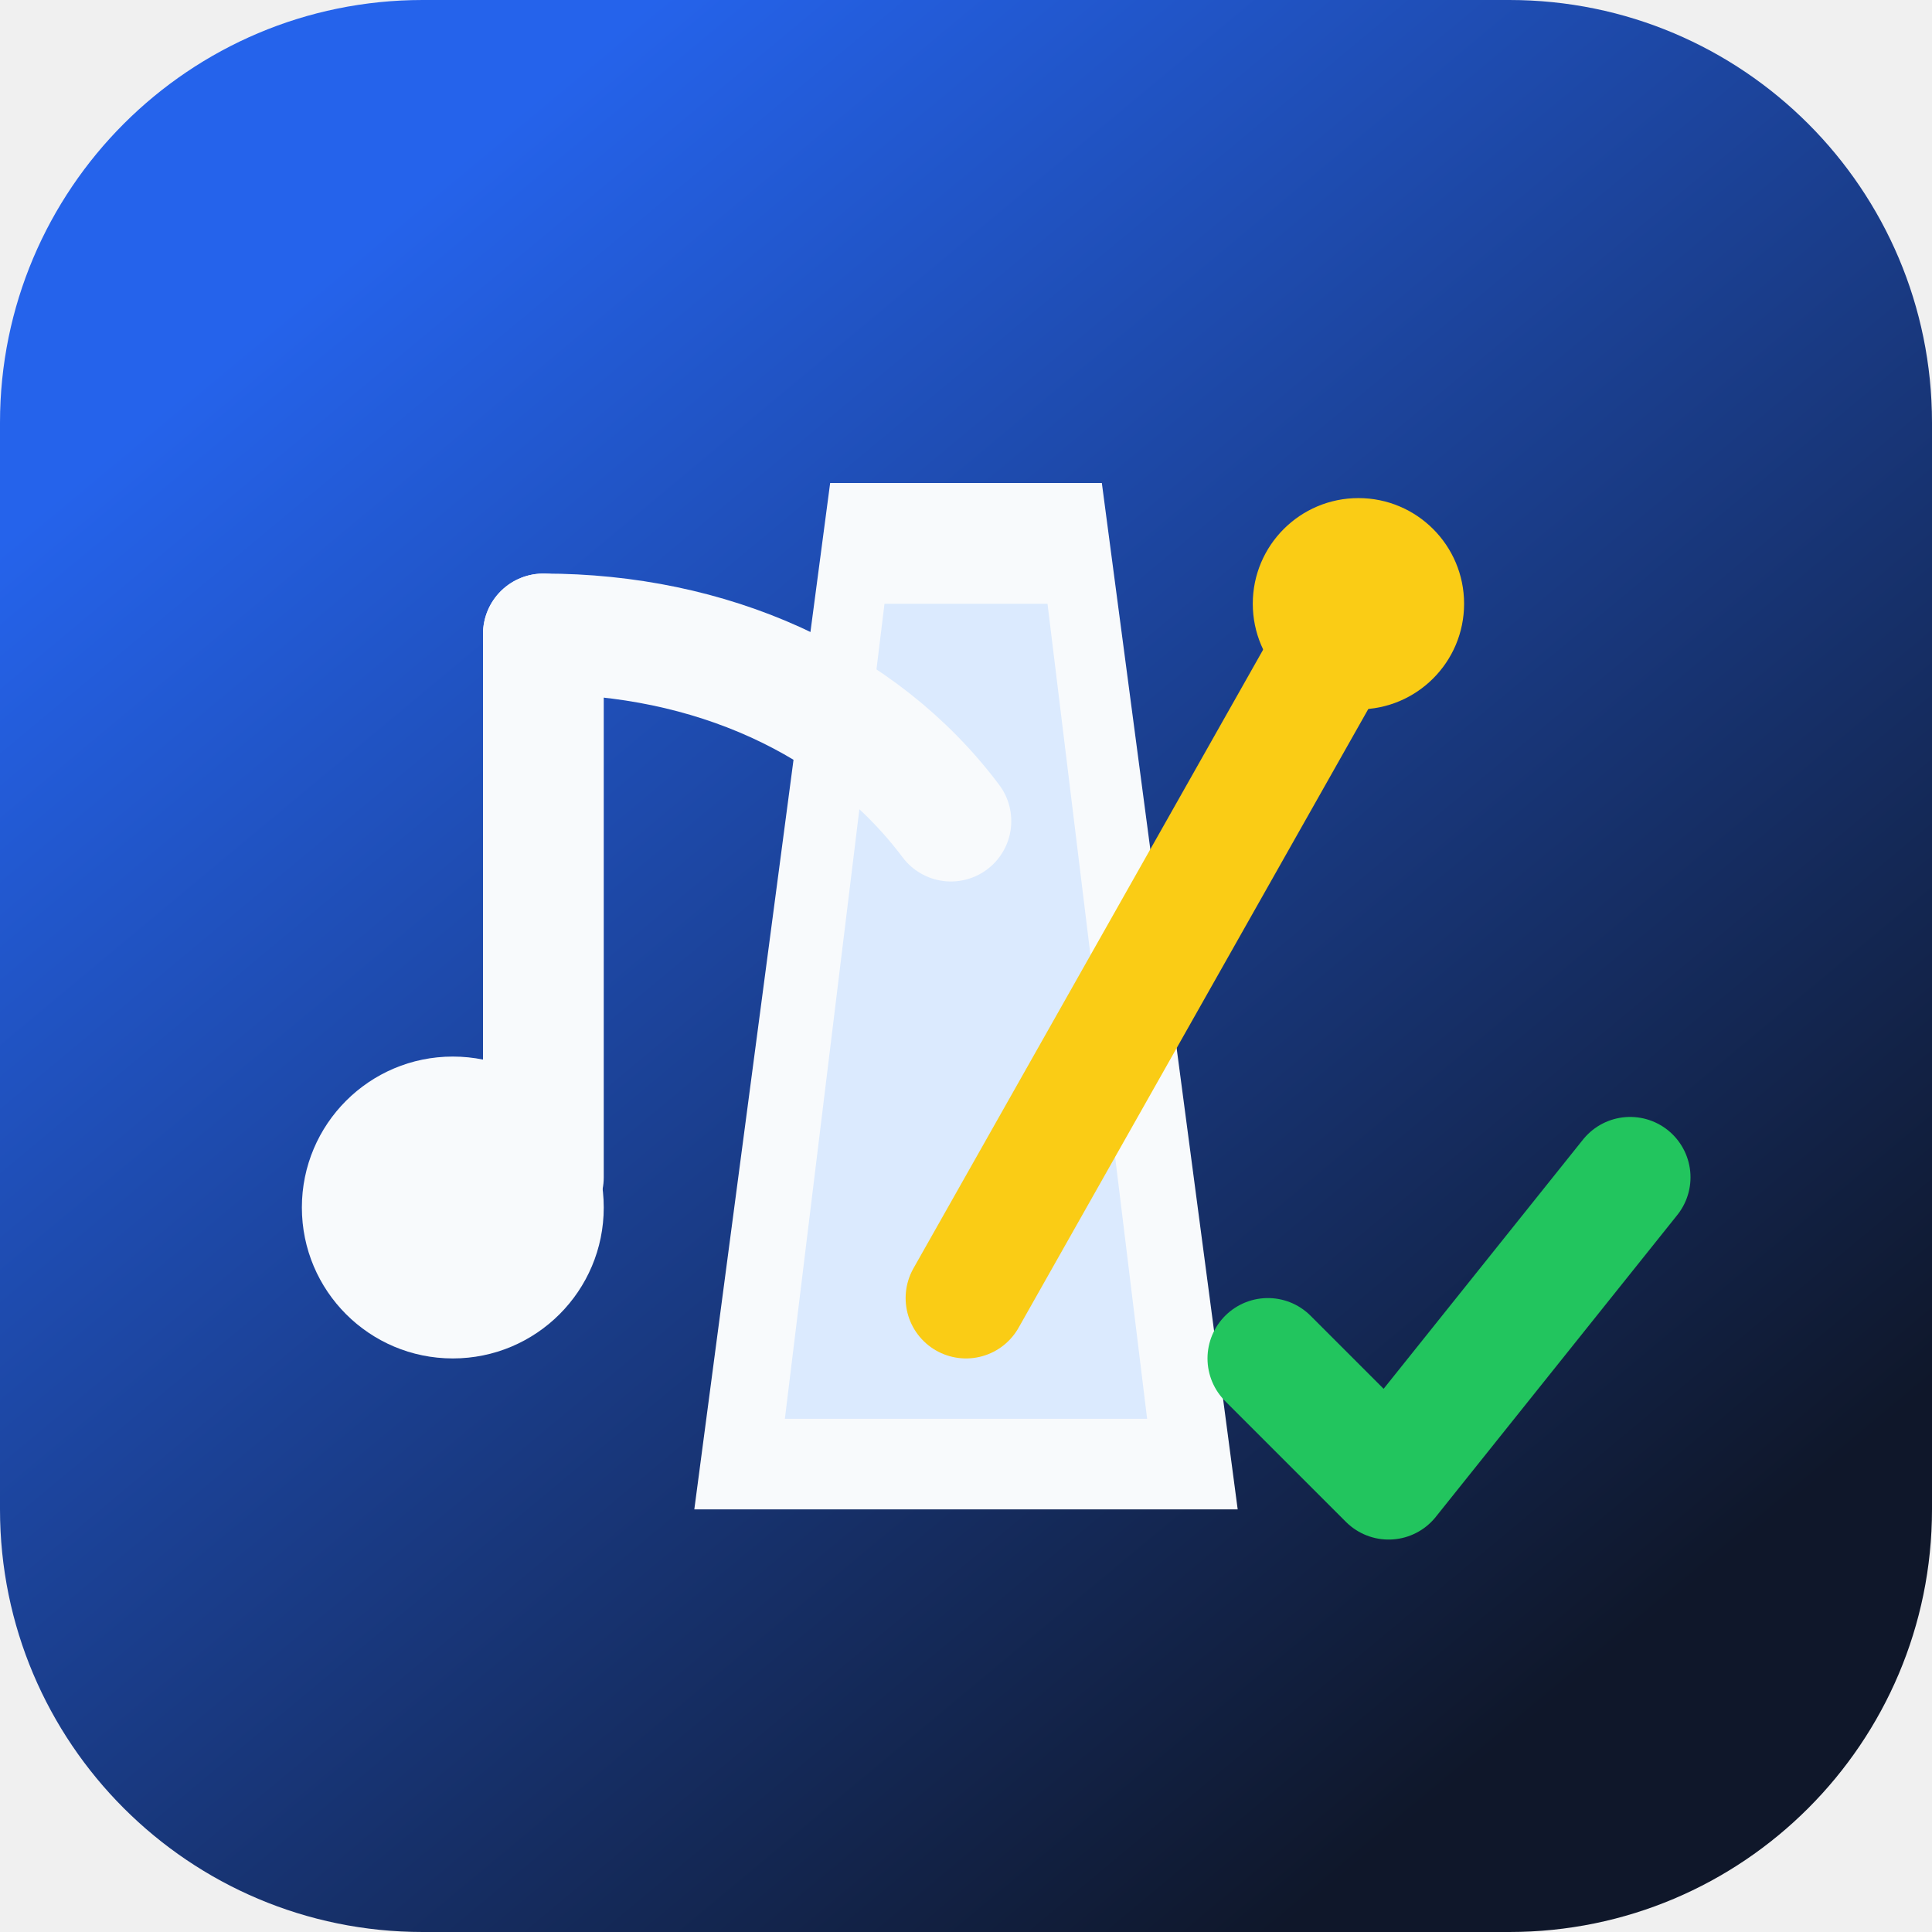
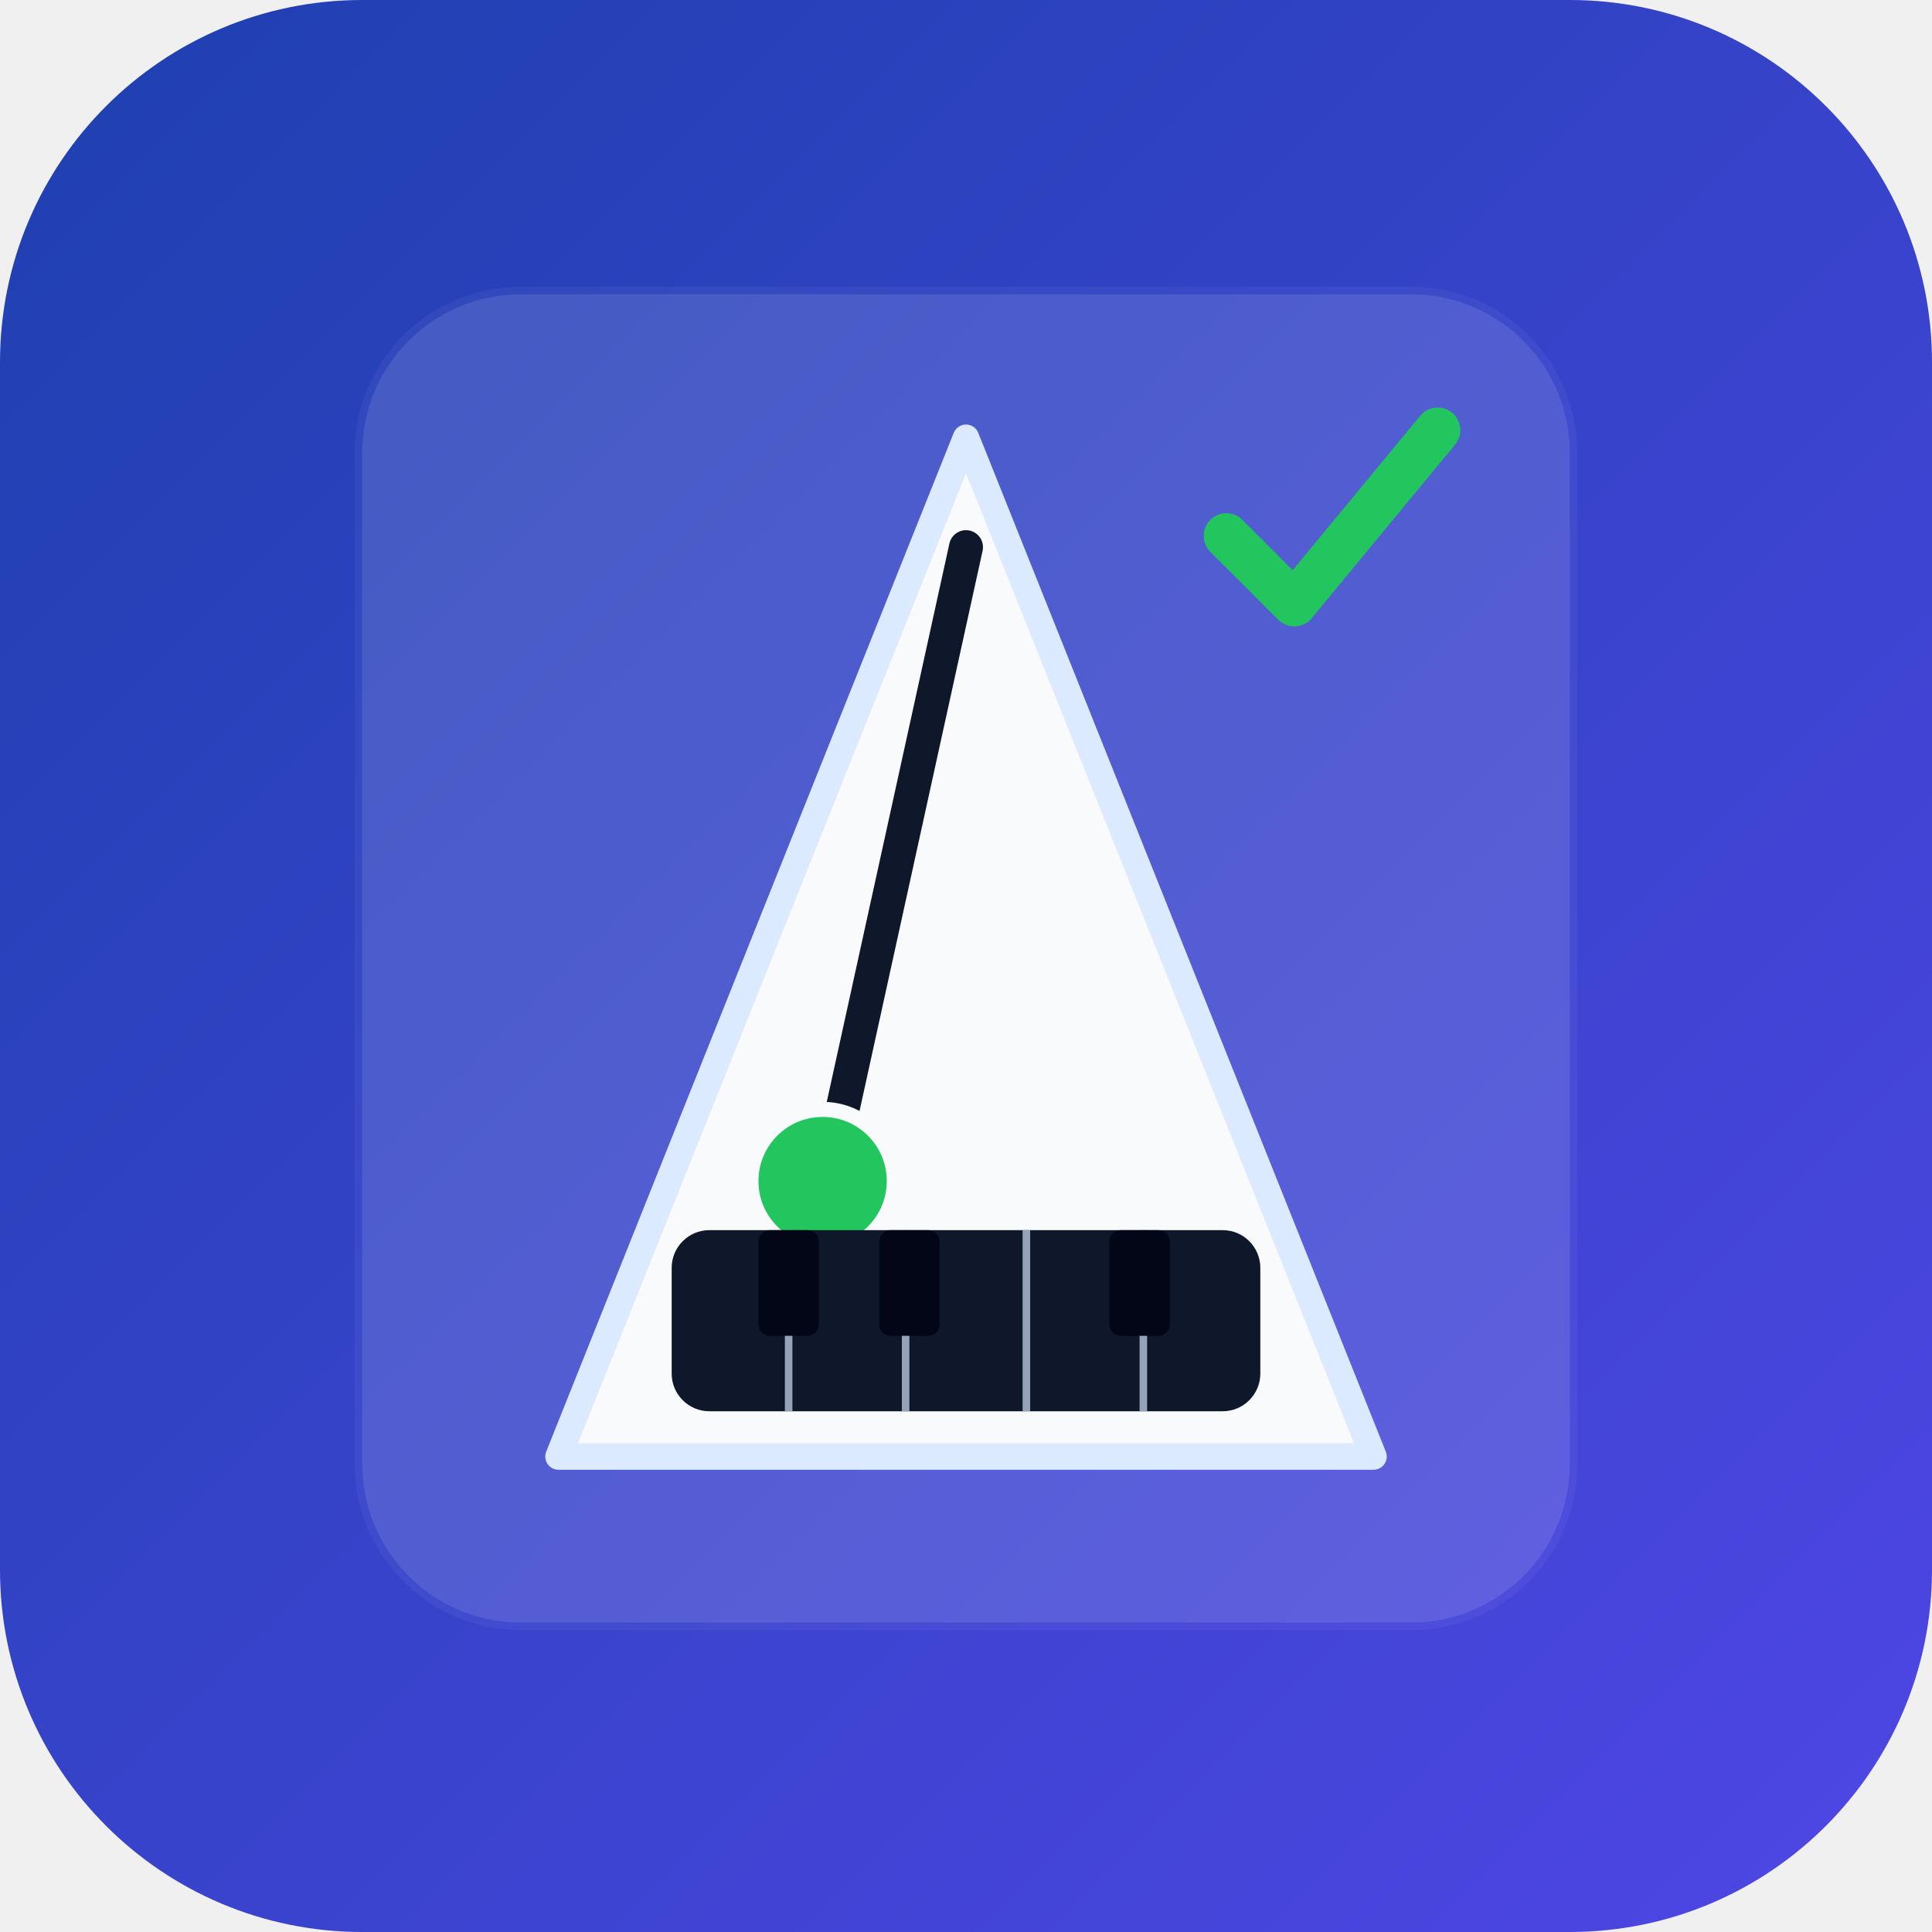
- <svg xmlns="http://www.w3.org/2000/svg" viewBox="0 0 64 64" role="img" aria-label="Practice Tracker favicon">
+ <svg xmlns="http://www.w3.org/2000/svg" viewBox="0 0 512 512" role="img" aria-label="Practice Logger icon">
  <defs>
-     <linearGradient id="bg" x1="12" y1="8" x2="52" y2="56" gradientUnits="userSpaceOnUse">
-       <stop offset="0" stop-color="#2563eb" />
-       <stop offset="1" stop-color="#0f172a" />
+     <linearGradient id="bg" x1="0" x2="1" y1="0" y2="1">
+       <stop offset="0%" stop-color="#1e40af" />
+       <stop offset="100%" stop-color="#4f46e5" />
    </linearGradient>
  </defs>
-   <rect width="64" height="64" rx="14" fill="url(#bg)" />
-   <path d="M23 50h18L36.5 16h-9L23 50Z" fill="#f8fafc" />
-   <path d="M26 47h12L34.7 20h-5.4L26 47Z" fill="#dbeafe" />
-   <path d="M32 43L45 20" stroke="#facc15" stroke-width="4" stroke-linecap="round" />
-   <circle cx="45" cy="20" r="3.5" fill="#facc15" />
-   <path d="M18 21v18" stroke="#f8fafc" stroke-width="4" stroke-linecap="round" />
-   <circle cx="15" cy="40" r="5" fill="#f8fafc" />
-   <path d="M18 21c5.5 0 10.5 2.2 13.5 6.2" stroke="#f8fafc" stroke-width="4" stroke-linecap="round" stroke-linejoin="round" fill="none" />
-   <path d="M42 45l4 4 8-10" stroke="#22c55e" stroke-width="4" stroke-linecap="round" stroke-linejoin="round" fill="none" />
+   <rect width="512" height="512" rx="96" fill="url(#bg)" />
+   <rect x="96" y="78" width="320" height="352" rx="42" fill="#ffffff" opacity="0.14" stroke="#ffffff" stroke-opacity="0.32" stroke-width="4" />
+   <path d="M256 116 148 386h216L256 116Z" fill="#f8fafc" stroke="#dbeafe" stroke-width="7" stroke-linejoin="round" />
+   <path d="M256 145 218 318" stroke="#0f172a" stroke-width="9" stroke-linecap="round" />
+   <circle cx="218" cy="313" r="19" fill="#22c55e" stroke="#f8fafc" stroke-width="4" />
+   <rect x="178" y="326" width="156" height="48" rx="10" fill="#0f172a" />
+   <path d="M209 326v48M240 326v48M272 326v48M303 326v48" stroke="#94a3b8" stroke-width="2" />
+   <rect x="201" y="326" width="16" height="28" rx="3" fill="#020617" />
+   <rect x="233" y="326" width="16" height="28" rx="3" fill="#020617" />
+   <rect x="294" y="326" width="16" height="28" rx="3" fill="#020617" />
+   <path d="M325 142 343 160 381 114" fill="none" stroke="#22c55e" stroke-width="12" stroke-linecap="round" stroke-linejoin="round" />
</svg>
